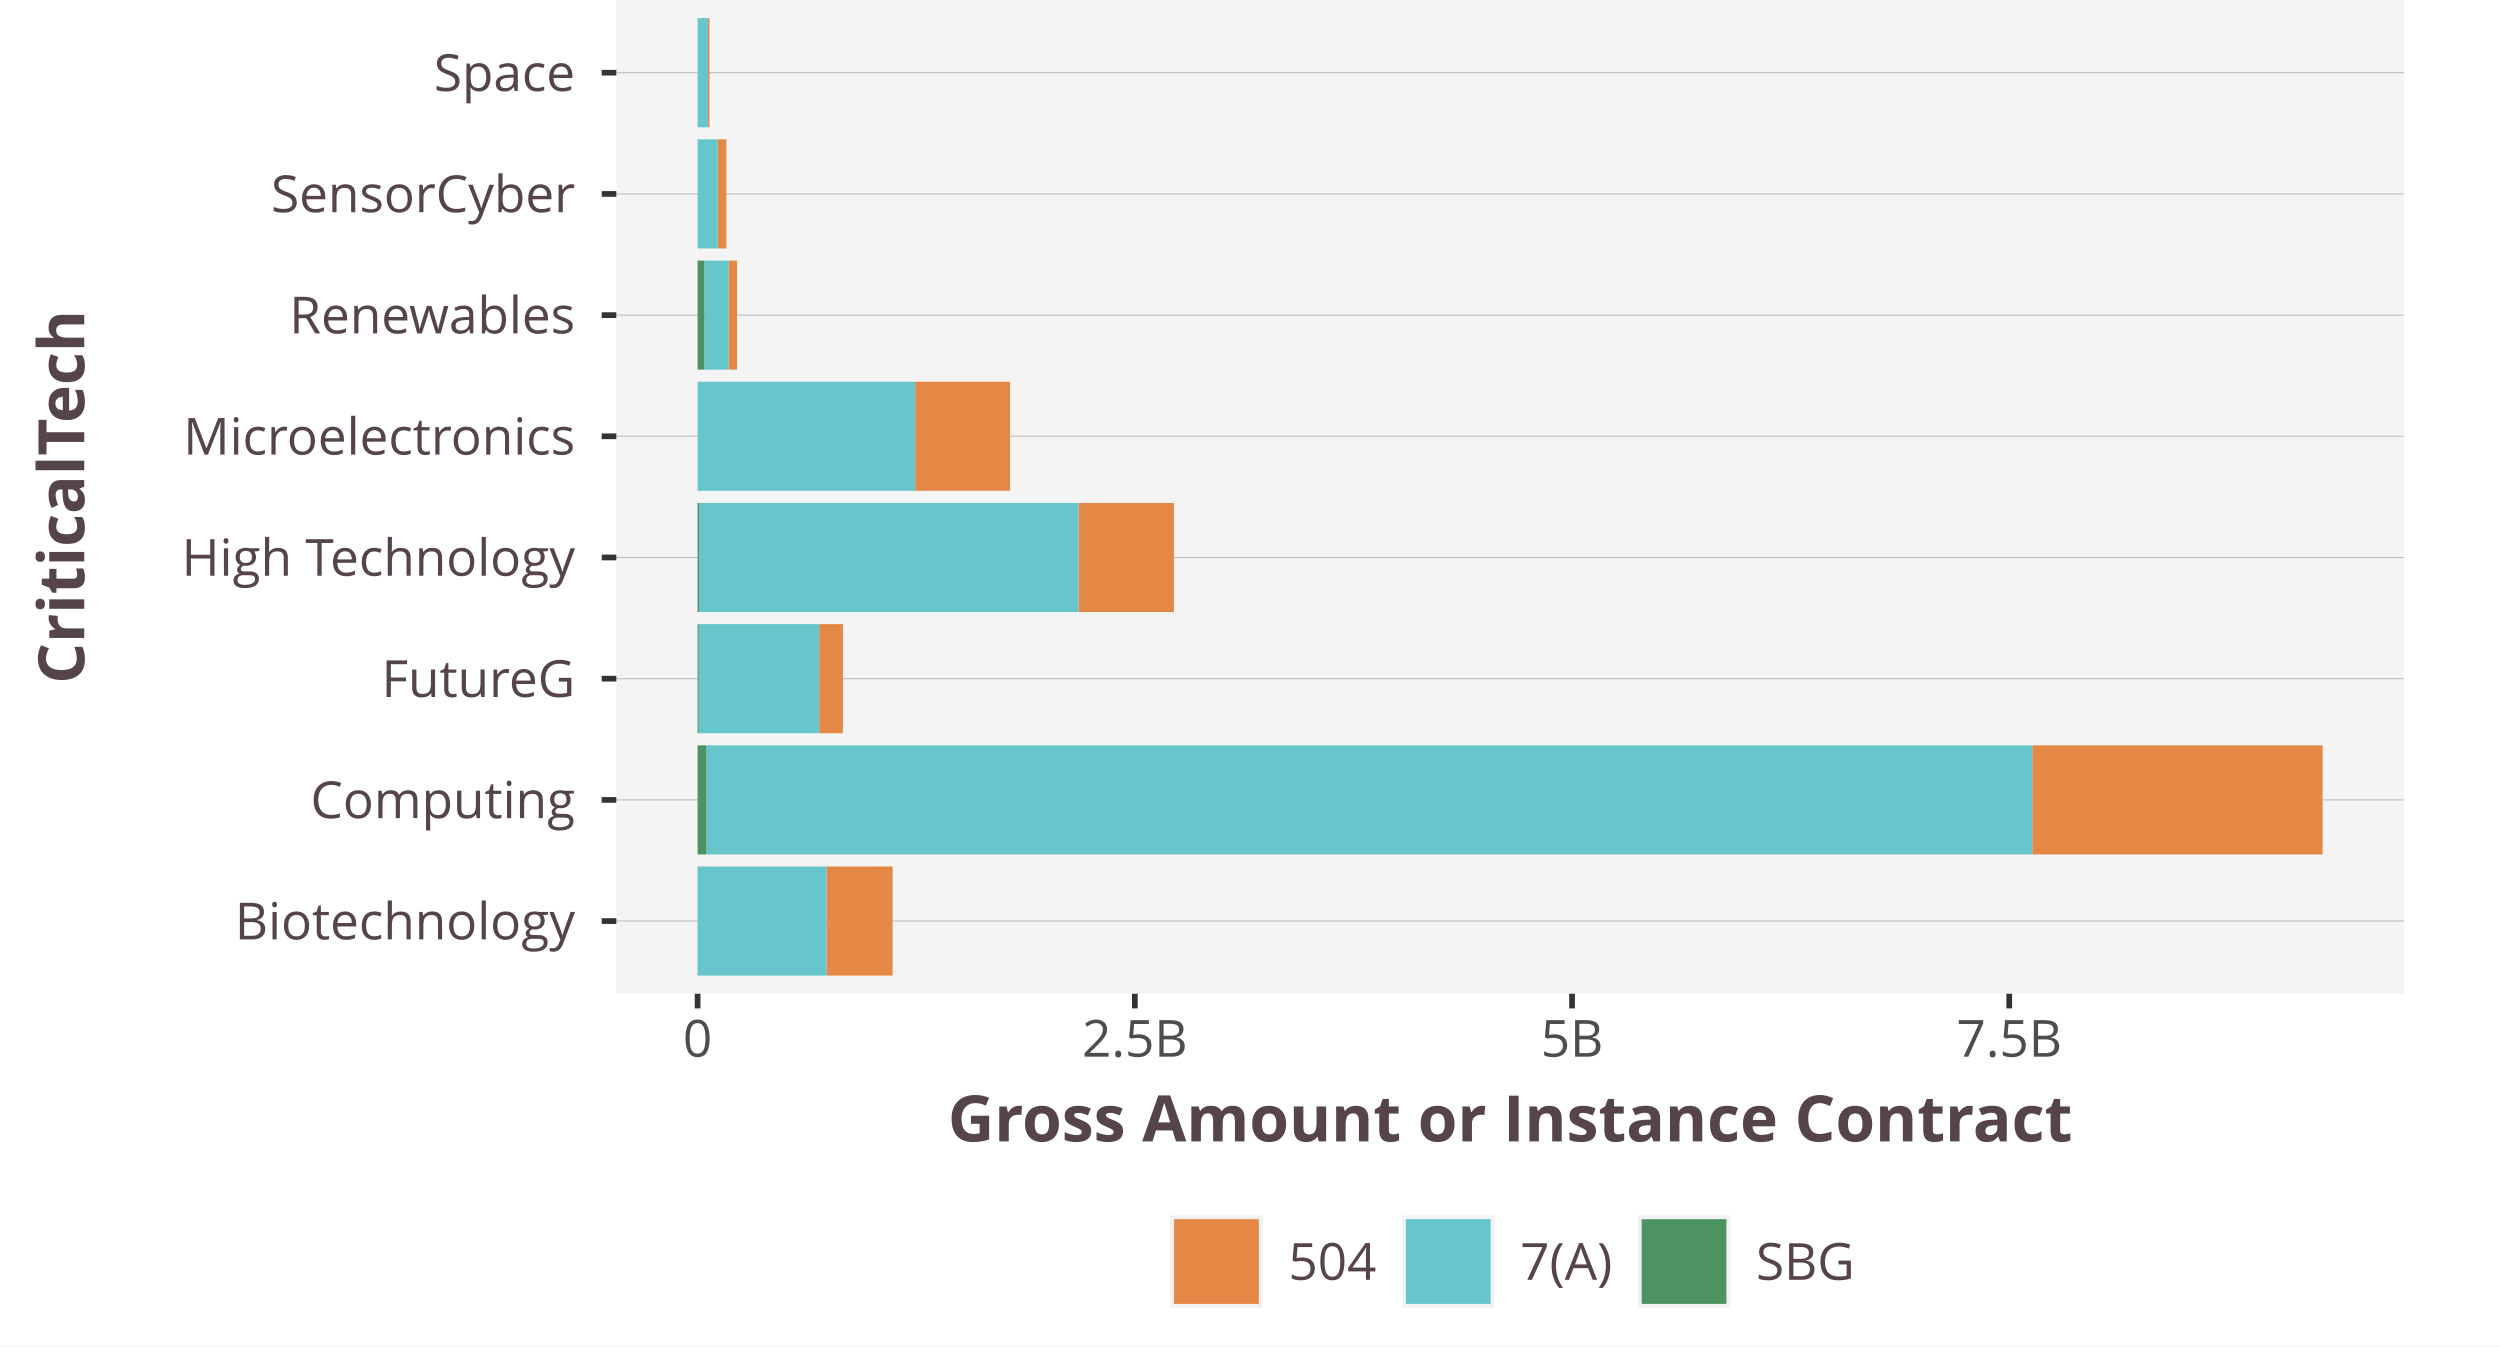
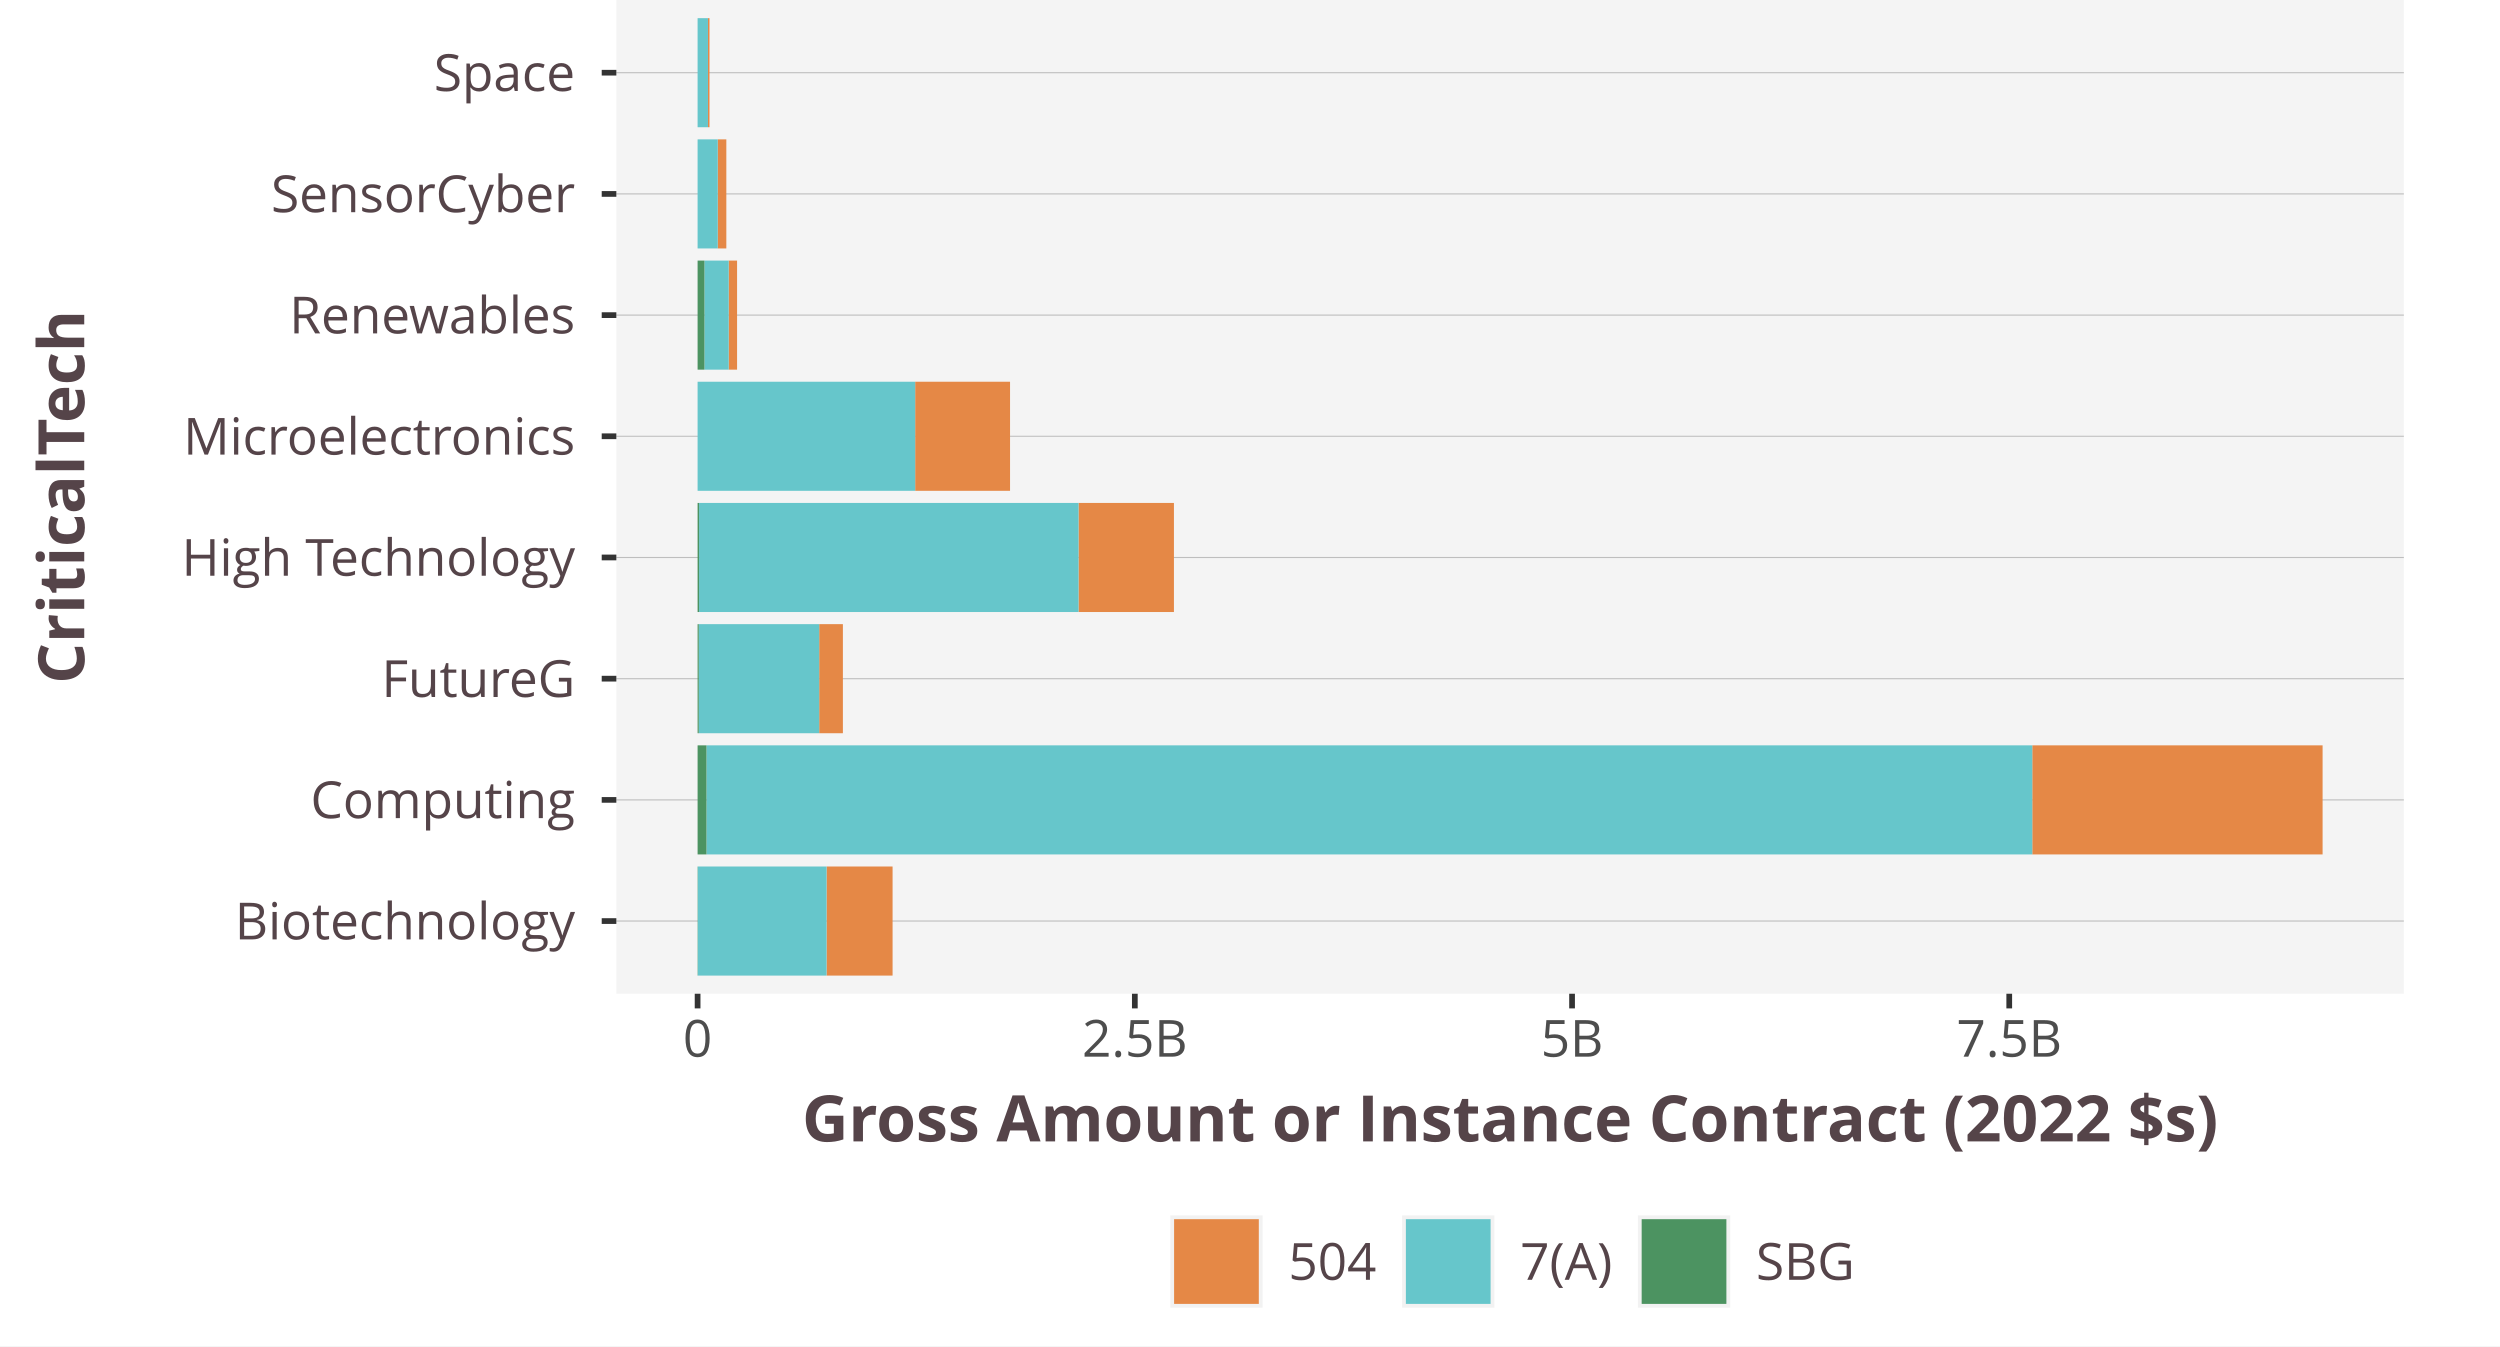
<svg xmlns="http://www.w3.org/2000/svg" class="svglite" width="468.00pt" height="252.00pt" viewBox="0 0 468.00 252.00">
  <defs>
    <style type="text/css">
    .svglite line, .svglite polyline, .svglite polygon, .svglite path, .svglite rect, .svglite circle {
      fill: none;
      stroke: #000000;
      stroke-linecap: round;
      stroke-linejoin: round;
      stroke-miterlimit: 10.00;
    }
    .svglite text {
      white-space: pre;
    }
  </style>
  </defs>
  <rect width="100%" height="100%" style="stroke: none; fill: #FFFFFF;" />
  <defs>
    <clipPath id="cpMC4wMHw0NjguMDB8MC4wMHwyNTIuMDA=">
      <rect x="0.00" y="0.00" width="468.00" height="252.00" />
    </clipPath>
  </defs>
  <g clip-path="url(#cpMC4wMHw0NjguMDB8MC4wMHwyNTIuMDA=)">
    <rect x="0.00" y="-0" width="468.00" height="252.00" style="stroke-width: 1.07; stroke: #FFFFFF; fill: #FFFFFF;" />
  </g>
  <defs>
    <clipPath id="cpMTE1LjM4fDQ1MC4wMHwwLjAwfDE4Ni4wMw==">
      <rect x="115.38" y="0.00" width="334.62" height="186.03" />
    </clipPath>
  </defs>
  <g clip-path="url(#cpMTE1LjM4fDQ1MC4wMHwwLjAwfDE4Ni4wMw==)">
    <rect x="115.38" y="0.00" width="334.62" height="186.03" style="stroke-width: 1.07; stroke: none; fill: #F4F4F4;" />
    <polyline points="115.38,172.42 450.00,172.42 " style="stroke-width: 0.21; stroke: #BEBEBE; stroke-linecap: butt;" />
    <polyline points="115.38,149.74 450.00,149.74 " style="stroke-width: 0.21; stroke: #BEBEBE; stroke-linecap: butt;" />
    <polyline points="115.38,127.05 450.00,127.05 " style="stroke-width: 0.21; stroke: #BEBEBE; stroke-linecap: butt;" />
    <polyline points="115.38,104.36 450.00,104.36 " style="stroke-width: 0.21; stroke: #BEBEBE; stroke-linecap: butt;" />
    <polyline points="115.38,81.67 450.00,81.67 " style="stroke-width: 0.21; stroke: #BEBEBE; stroke-linecap: butt;" />
    <polyline points="115.38,58.99 450.00,58.99 " style="stroke-width: 0.21; stroke: #BEBEBE; stroke-linecap: butt;" />
    <polyline points="115.38,36.30 450.00,36.30 " style="stroke-width: 0.21; stroke: #BEBEBE; stroke-linecap: butt;" />
    <polyline points="115.38,13.61 450.00,13.61 " style="stroke-width: 0.21; stroke: #BEBEBE; stroke-linecap: butt;" />
    <rect x="154.74" y="162.21" width="12.35" height="20.42" style="stroke-width: 1.07; stroke: none; stroke-linecap: butt; stroke-linejoin: miter; fill: #E58846;" />
    <rect x="380.44" y="139.53" width="54.35" height="20.42" style="stroke-width: 1.07; stroke: none; stroke-linecap: butt; stroke-linejoin: miter; fill: #E58846;" />
    <rect x="153.35" y="116.84" width="4.44" height="20.42" style="stroke-width: 1.07; stroke: none; stroke-linecap: butt; stroke-linejoin: miter; fill: #E58846;" />
    <rect x="201.90" y="94.15" width="17.86" height="20.42" style="stroke-width: 1.07; stroke: none; stroke-linecap: butt; stroke-linejoin: miter; fill: #E58846;" />
    <rect x="171.32" y="71.46" width="17.76" height="20.42" style="stroke-width: 1.07; stroke: none; stroke-linecap: butt; stroke-linejoin: miter; fill: #E58846;" />
    <rect x="136.41" y="48.78" width="1.57" height="20.42" style="stroke-width: 1.07; stroke: none; stroke-linecap: butt; stroke-linejoin: miter; fill: #E58846;" />
    <rect x="134.36" y="26.09" width="1.61" height="20.42" style="stroke-width: 1.07; stroke: none; stroke-linecap: butt; stroke-linejoin: miter; fill: #E58846;" />
    <rect x="132.53" y="3.40" width="0.29" height="20.42" style="stroke-width: 1.07; stroke: none; stroke-linecap: butt; stroke-linejoin: miter; fill: #E58846;" />
    <rect x="130.63" y="162.21" width="24.10" height="20.42" style="stroke-width: 1.07; stroke: none; stroke-linecap: butt; stroke-linejoin: miter; fill: #66C6CB;" />
    <rect x="132.25" y="139.53" width="248.19" height="20.42" style="stroke-width: 1.07; stroke: none; stroke-linecap: butt; stroke-linejoin: miter; fill: #66C6CB;" />
    <rect x="130.81" y="116.84" width="22.54" height="20.42" style="stroke-width: 1.07; stroke: none; stroke-linecap: butt; stroke-linejoin: miter; fill: #66C6CB;" />
    <rect x="130.87" y="94.15" width="71.03" height="20.42" style="stroke-width: 1.07; stroke: none; stroke-linecap: butt; stroke-linejoin: miter; fill: #66C6CB;" />
    <rect x="130.59" y="71.46" width="40.73" height="20.42" style="stroke-width: 1.07; stroke: none; stroke-linecap: butt; stroke-linejoin: miter; fill: #66C6CB;" />
    <rect x="131.87" y="48.78" width="4.54" height="20.42" style="stroke-width: 1.07; stroke: none; stroke-linecap: butt; stroke-linejoin: miter; fill: #66C6CB;" />
    <rect x="130.59" y="26.09" width="3.77" height="20.42" style="stroke-width: 1.07; stroke: none; stroke-linecap: butt; stroke-linejoin: miter; fill: #66C6CB;" />
    <rect x="130.59" y="3.40" width="1.94" height="20.42" style="stroke-width: 1.07; stroke: none; stroke-linecap: butt; stroke-linejoin: miter; fill: #66C6CB;" />
    <rect x="130.59" y="162.21" width="0.044" height="20.42" style="stroke-width: 1.07; stroke: none; stroke-linecap: butt; stroke-linejoin: miter; fill: #4C9361;" />
    <rect x="130.59" y="139.53" width="1.66" height="20.42" style="stroke-width: 1.07; stroke: none; stroke-linecap: butt; stroke-linejoin: miter; fill: #4C9361;" />
    <rect x="130.59" y="116.84" width="0.22" height="20.42" style="stroke-width: 1.07; stroke: none; stroke-linecap: butt; stroke-linejoin: miter; fill: #4C9361;" />
    <rect x="130.59" y="94.15" width="0.28" height="20.42" style="stroke-width: 1.07; stroke: none; stroke-linecap: butt; stroke-linejoin: miter; fill: #4C9361;" />
    <rect x="130.59" y="48.78" width="1.28" height="20.42" style="stroke-width: 1.07; stroke: none; stroke-linecap: butt; stroke-linejoin: miter; fill: #4C9361;" />
  </g>
  <g clip-path="url(#cpMC4wMHw0NjguMDB8MC4wMHwyNTIuMDA=)">
    <text x="107.66" y="175.85" text-anchor="end" style="font-size: 9.60px;fill: #554449; font-family: &quot;Open Sans&quot;;" textLength="63.50px" lengthAdjust="spacingAndGlyphs">Biotechnology</text>
    <text x="107.66" y="153.16" text-anchor="end" style="font-size: 9.60px;fill: #554449; font-family: &quot;Open Sans&quot;;" textLength="49.36px" lengthAdjust="spacingAndGlyphs">Computing</text>
    <text x="107.66" y="130.47" text-anchor="end" style="font-size: 9.60px;fill: #554449; font-family: &quot;Open Sans&quot;;" textLength="36.40px" lengthAdjust="spacingAndGlyphs">FutureG</text>
    <text x="107.66" y="107.78" text-anchor="end" style="font-size: 9.60px;fill: #554449; font-family: &quot;Open Sans&quot;;" textLength="74.06px" lengthAdjust="spacingAndGlyphs">High Technology</text>
    <text x="107.66" y="85.10" text-anchor="end" style="font-size: 9.60px;fill: #554449; font-family: &quot;Open Sans&quot;;" textLength="73.68px" lengthAdjust="spacingAndGlyphs">Microelectronics</text>
    <text x="107.66" y="62.41" text-anchor="end" style="font-size: 9.60px;fill: #554449; font-family: &quot;Open Sans&quot;;" textLength="53.58px" lengthAdjust="spacingAndGlyphs">Renewables</text>
    <text x="107.66" y="39.72" text-anchor="end" style="font-size: 9.60px;fill: #554449; font-family: &quot;Open Sans&quot;;" textLength="56.79px" lengthAdjust="spacingAndGlyphs">SensorCyber</text>
    <text x="107.66" y="17.04" text-anchor="end" style="font-size: 9.60px;fill: #554449; font-family: &quot;Open Sans&quot;;" textLength="26.43px" lengthAdjust="spacingAndGlyphs">Space</text>
    <polyline points="112.64,172.42 115.38,172.42 " style="stroke-width: 1.07; stroke: #333333; stroke-linecap: butt;" />
    <polyline points="112.64,149.74 115.38,149.74 " style="stroke-width: 1.07; stroke: #333333; stroke-linecap: butt;" />
    <polyline points="112.64,127.05 115.38,127.05 " style="stroke-width: 1.07; stroke: #333333; stroke-linecap: butt;" />
    <polyline points="112.64,104.36 115.38,104.36 " style="stroke-width: 1.07; stroke: #333333; stroke-linecap: butt;" />
    <polyline points="112.64,81.67 115.38,81.67 " style="stroke-width: 1.07; stroke: #333333; stroke-linecap: butt;" />
    <polyline points="112.64,58.99 115.38,58.99 " style="stroke-width: 1.07; stroke: #333333; stroke-linecap: butt;" />
    <polyline points="112.64,36.30 115.38,36.30 " style="stroke-width: 1.07; stroke: #333333; stroke-linecap: butt;" />
    <polyline points="112.64,13.61 115.38,13.61 " style="stroke-width: 1.07; stroke: #333333; stroke-linecap: butt;" />
    <polyline points="130.59,188.77 130.59,186.03 " style="stroke-width: 1.07; stroke: #333333; stroke-linecap: butt;" />
    <polyline points="212.44,188.77 212.44,186.03 " style="stroke-width: 1.07; stroke: #333333; stroke-linecap: butt;" />
    <polyline points="294.29,188.77 294.29,186.03 " style="stroke-width: 1.07; stroke: #333333; stroke-linecap: butt;" />
    <polyline points="376.13,188.77 376.13,186.03 " style="stroke-width: 1.07; stroke: #333333; stroke-linecap: butt;" />
    <text x="130.59" y="197.81" text-anchor="middle" style="font-size: 9.60px;fill: #4D4D4D; font-family: &quot;Open Sans&quot;;" textLength="5.49px" lengthAdjust="spacingAndGlyphs">0</text>
    <text x="212.44" y="197.81" text-anchor="middle" style="font-size: 9.60px;fill: #4D4D4D; font-family: &quot;Open Sans&quot;;" textLength="19.68px" lengthAdjust="spacingAndGlyphs">2.5B</text>
    <text x="294.29" y="197.81" text-anchor="middle" style="font-size: 9.60px;fill: #4D4D4D; font-family: &quot;Open Sans&quot;;" textLength="11.68px" lengthAdjust="spacingAndGlyphs">5B</text>
    <text x="376.13" y="197.81" text-anchor="middle" style="font-size: 9.60px;fill: #4D4D4D; font-family: &quot;Open Sans&quot;;" textLength="19.68px" lengthAdjust="spacingAndGlyphs">7.5B</text>
-     <text x="282.69" y="213.67" text-anchor="middle" style="font-size: 12.00px; font-weight: bold;fill: #554449; font-family: &quot;Open Sans&quot;;" textLength="211.07px" lengthAdjust="spacingAndGlyphs">Gross Amount or Instance Contract</text>
+     <text x="282.69" y="213.67" text-anchor="middle" style="font-size: 12.00px; font-weight: bold;fill: #554449; font-family: &quot;Open Sans&quot;;" textLength="265.72px" lengthAdjust="spacingAndGlyphs">Gross Amount or Instance Contract (2022 $s)</text>
    <text transform="translate(15.77,93.02) rotate(-90)" text-anchor="middle" style="font-size: 12.00px; font-weight: bold;fill: #554449; font-family: &quot;Open Sans&quot;;" textLength="70.83px" lengthAdjust="spacingAndGlyphs">CriticalTech</text>
    <rect x="216.25" y="227.52" width="132.89" height="17.28" style="stroke-width: 1.07; stroke: none; fill: #FFFFFF;" />
    <rect x="219.08" y="227.52" width="17.28" height="17.28" style="stroke-width: 1.07; stroke: none; fill: #F2F2F2;" />
    <rect x="219.79" y="228.23" width="15.86" height="15.86" style="stroke-width: 1.07; stroke: none; stroke-linecap: butt; stroke-linejoin: miter; fill: #E58846;" />
    <rect x="262.47" y="227.52" width="17.28" height="17.28" style="stroke-width: 1.07; stroke: none; fill: #F2F2F2;" />
    <rect x="263.18" y="228.23" width="15.86" height="15.86" style="stroke-width: 1.07; stroke: none; stroke-linecap: butt; stroke-linejoin: miter; fill: #66C6CB;" />
    <rect x="306.62" y="227.52" width="17.28" height="17.28" style="stroke-width: 1.07; stroke: none; fill: #F2F2F2;" />
    <rect x="307.32" y="228.23" width="15.86" height="15.86" style="stroke-width: 1.07; stroke: none; stroke-linecap: butt; stroke-linejoin: miter; fill: #4C9361;" />
    <text x="241.19" y="239.58" style="font-size: 9.60px;fill: #554449; font-family: &quot;Open Sans&quot;;" textLength="16.46px" lengthAdjust="spacingAndGlyphs">504</text>
    <text x="284.58" y="239.58" style="font-size: 9.60px;fill: #554449; font-family: &quot;Open Sans&quot;;" textLength="17.21px" lengthAdjust="spacingAndGlyphs">7(A)</text>
    <text x="328.72" y="239.58" style="font-size: 9.60px;fill: #554449; font-family: &quot;Open Sans&quot;;" textLength="18.42px" lengthAdjust="spacingAndGlyphs">SBG</text>
  </g>
</svg>
